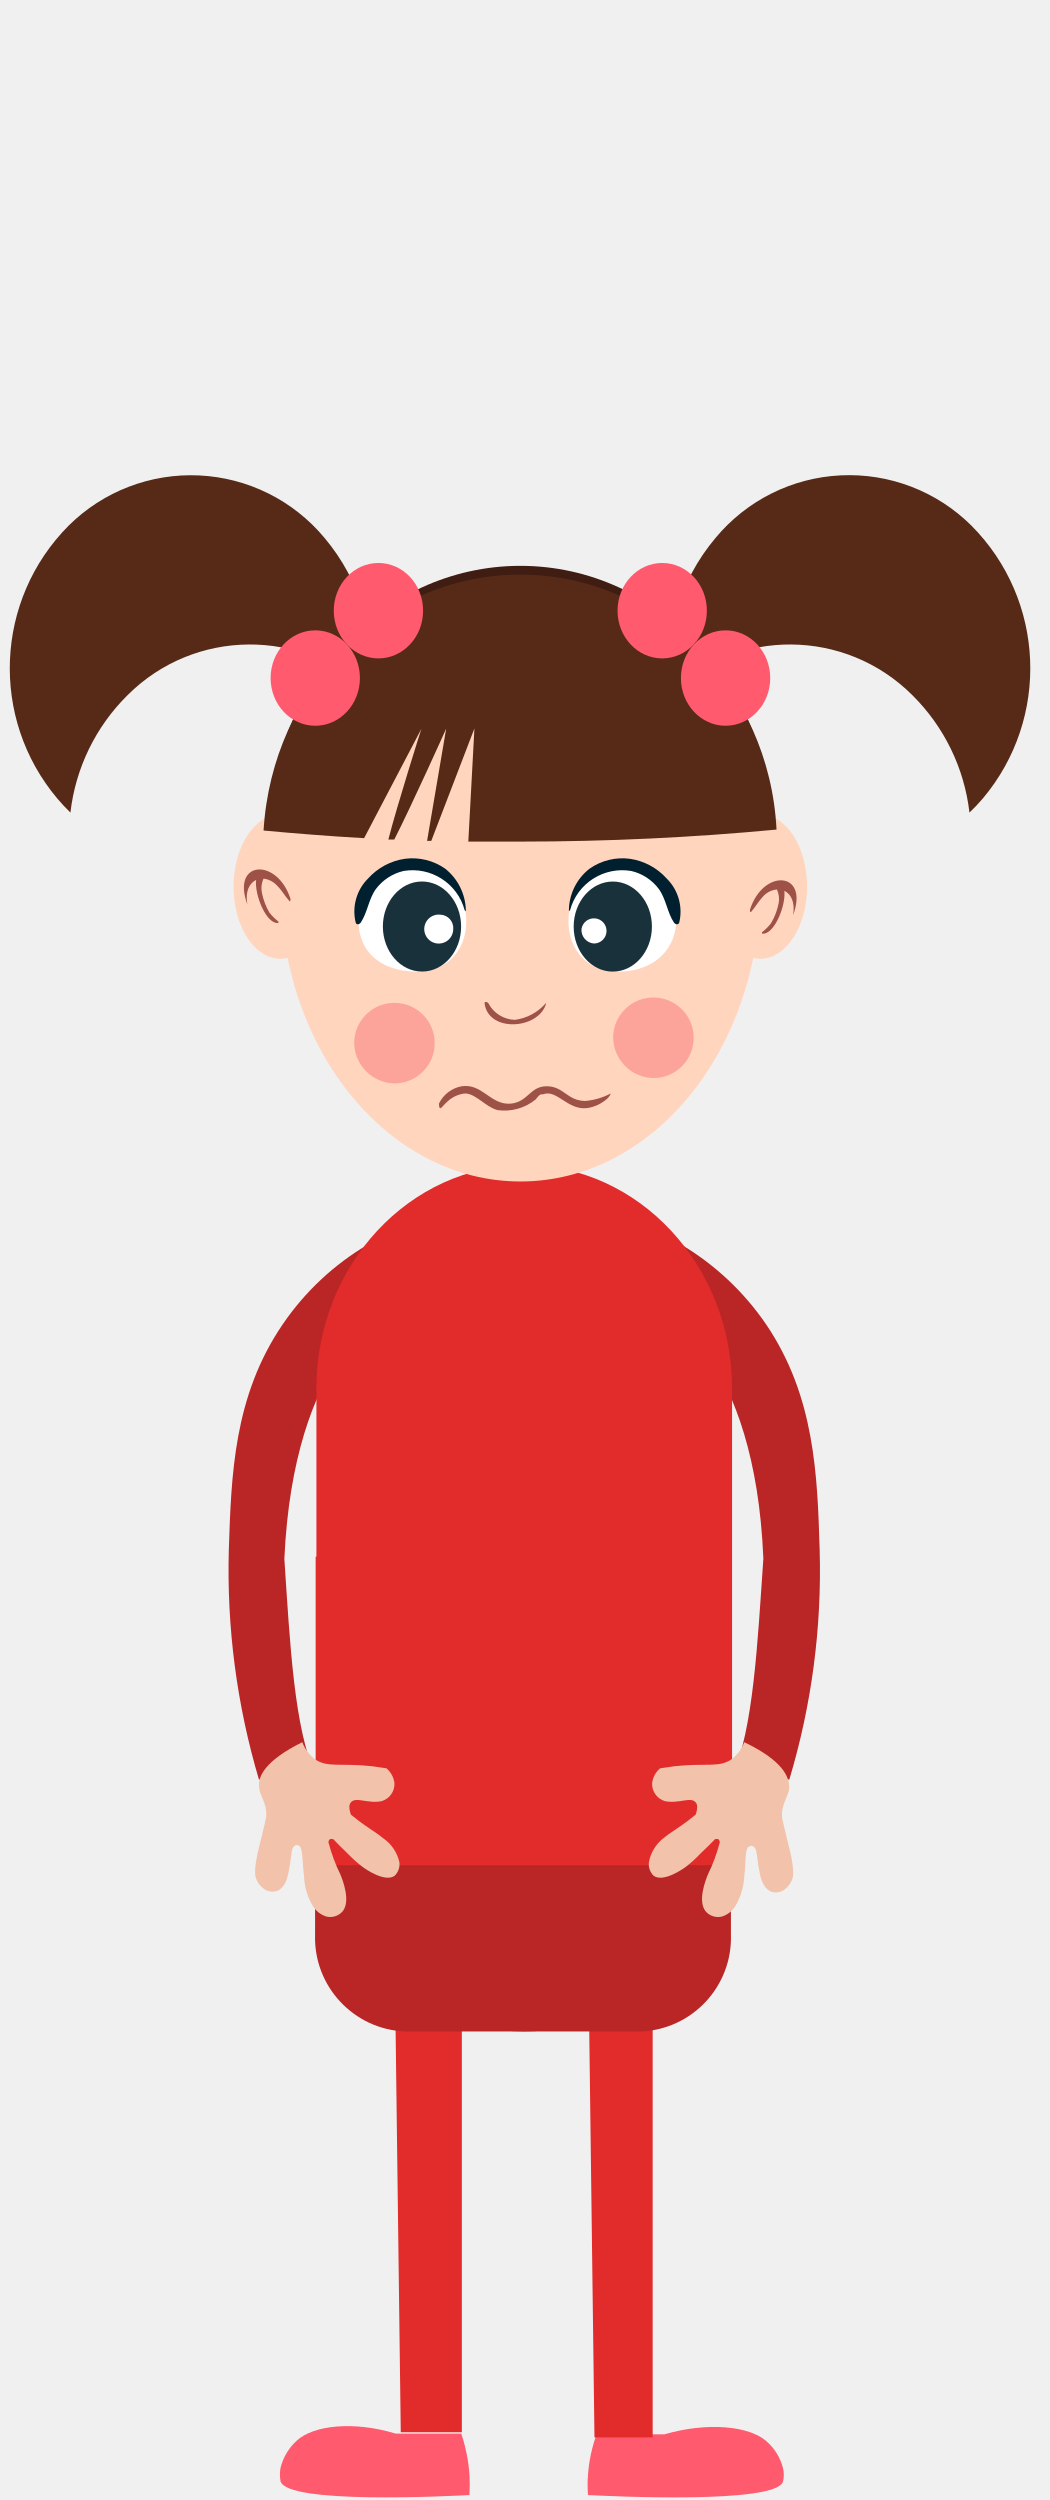
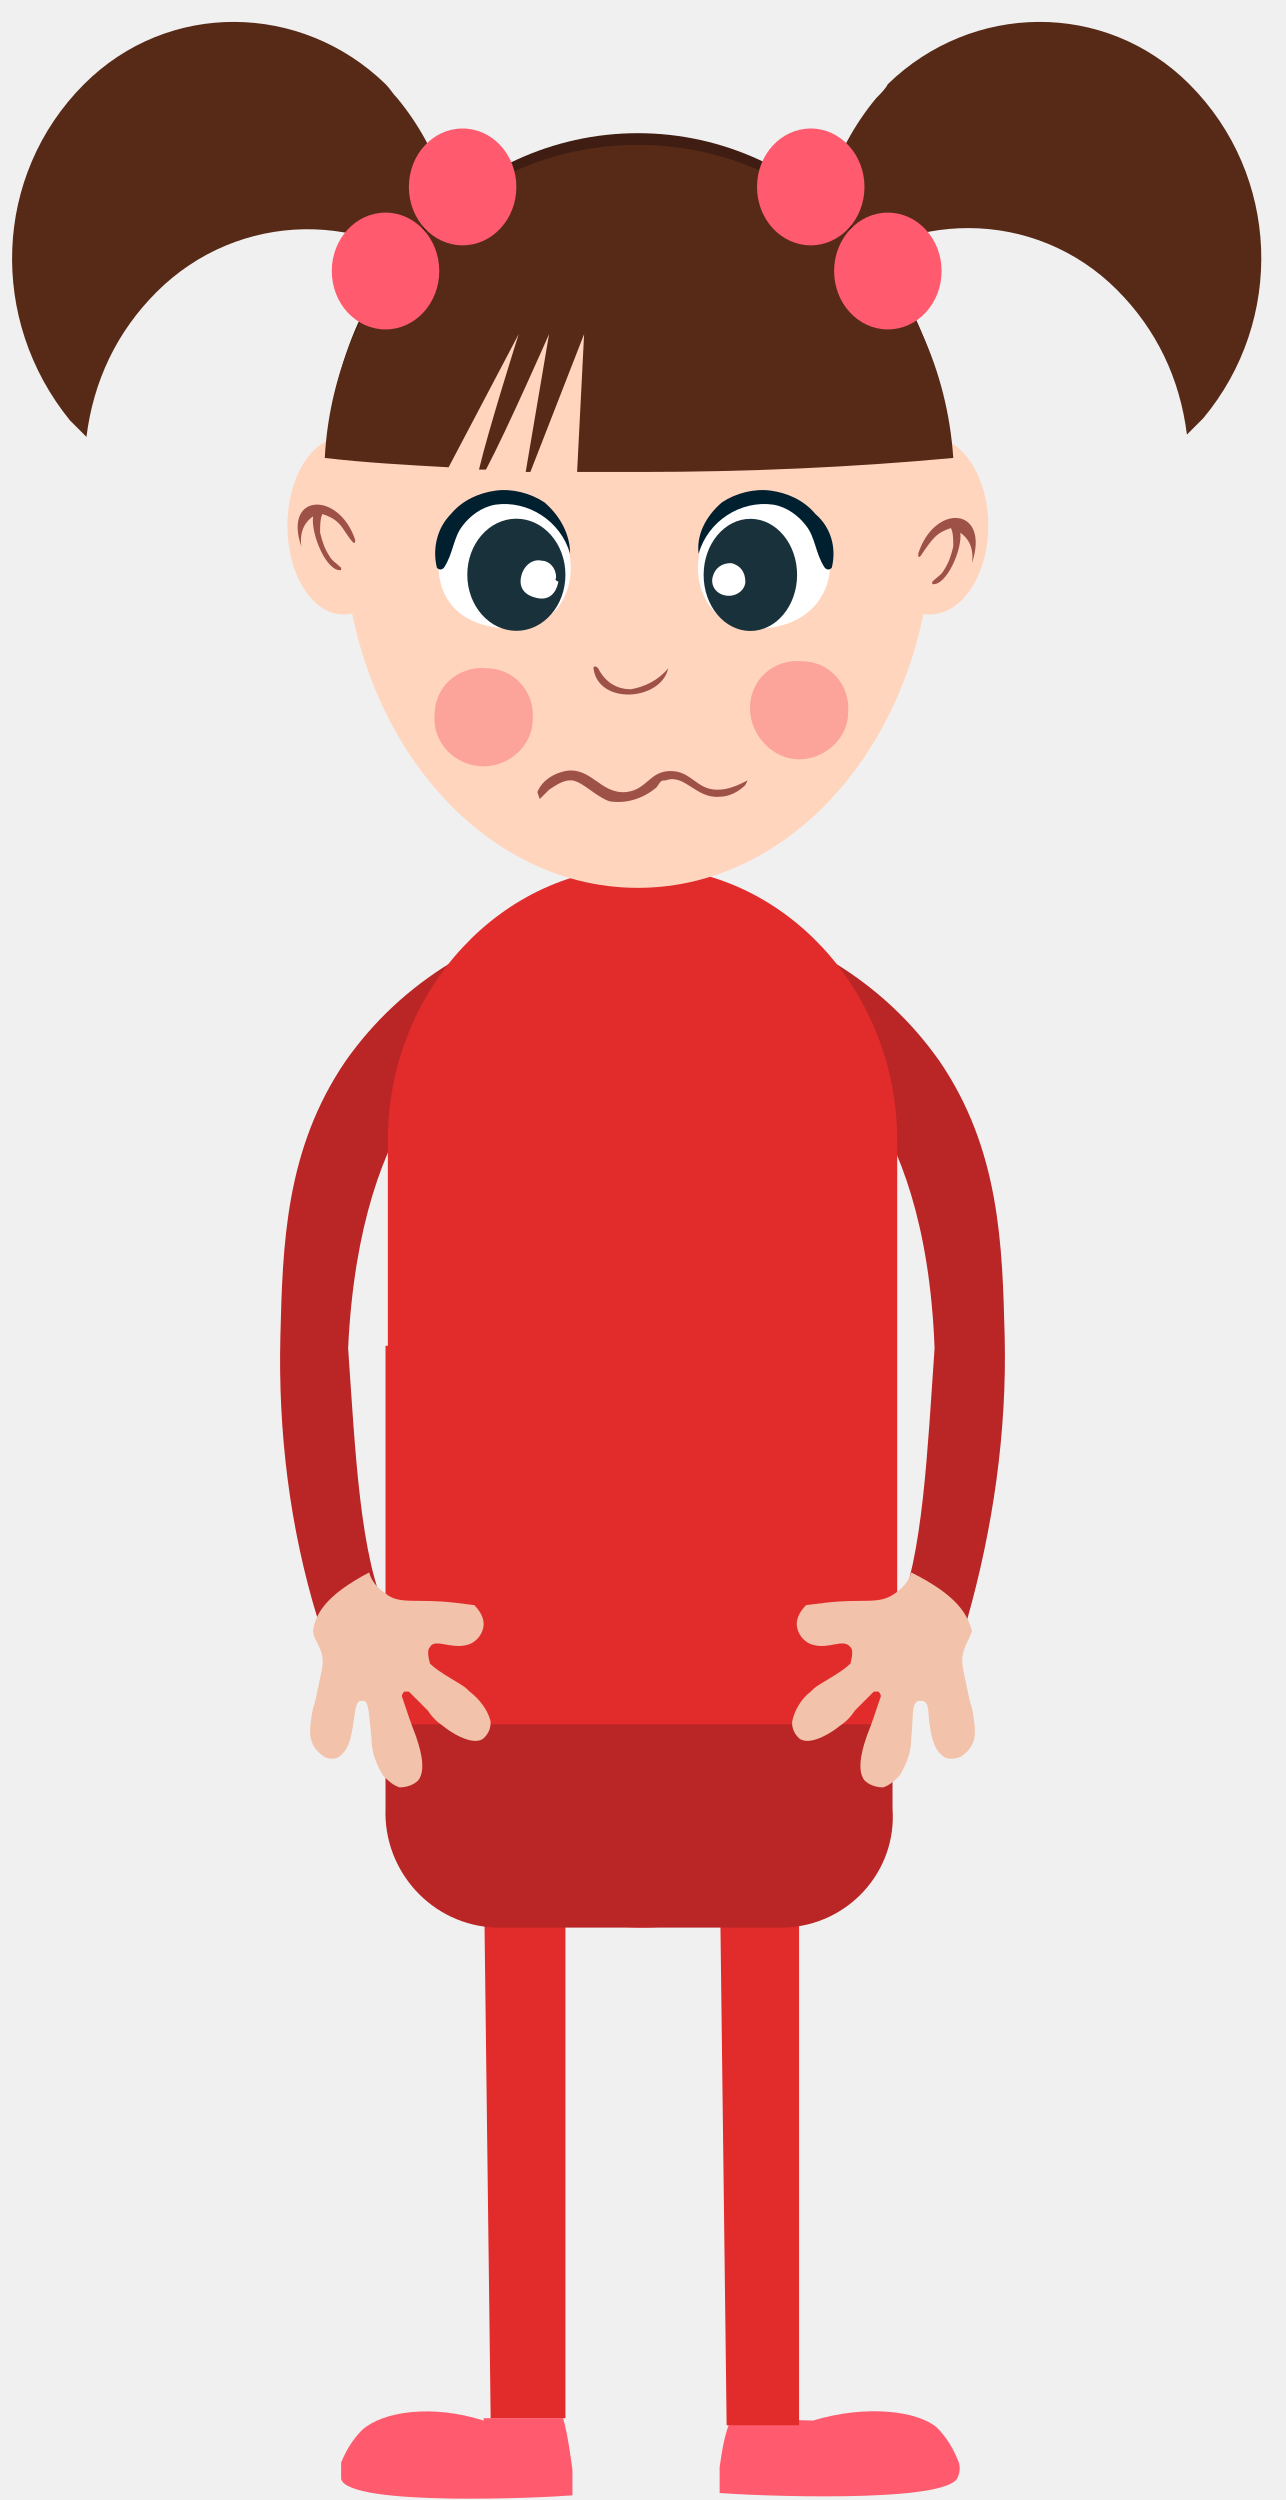
- <svg xmlns="http://www.w3.org/2000/svg" viewBox="0 0 55 131">
-   <defs>
-     <style>.cls-1{fill:#ba2525;}.cls-2{fill:#ff5a6e;}.cls-3{fill:#e22b2b;}.cls-4{fill:#f2c2aa;}.cls-5{fill:#572a17;}.cls-6{fill:#3f1d12;}.cls-7{fill:#ffd5be;}.cls-8{fill:#9e5147;}.cls-9{fill:#fca39a;}.cls-10{fill:#fff;}.cls-11{fill:#002030;}.cls-12{fill:#19313a;}</style>
-   </defs>
+ <svg xmlns="http://www.w3.org/2000/svg" version="1.1" id="Ebene_1" x="0px" y="0px" viewBox="0 0 55 107" style="enable-background:new 0 0 55 107;" xml:space="preserve">
+   <style type="text/css">
+ 	.st0{fill:#BA2525;}
+ 	.st1{fill:#FF5A6E;}
+ 	.st2{fill:#E22B2B;}
+ 	.st3{fill:#F2C2AA;}
+ 	.st4{fill:#572A17;}
+ 	.st5{fill:#3F1D12;}
+ 	.st6{fill:#FFD5BE;}
+ 	.st7{fill:#9E5147;}
+ 	.st8{fill:#FCA39A;}
+ 	.st9{fill:#FFFFFF;}
+ 	.st10{fill:#002030;}
+ 	.st11{fill:#19313A;}
+ </style>
  <g id="Flo">
-     <path class="cls-1" d="M13.57,93.25l3-.17c-1.16-2.41-1.38-7.06-1.67-11.4C15.39,71.07,20.11,68.5,21.19,68L19.3,65.2a14,14,0,0,0-4.49,4.2c-2.57,3.77-2.69,7.9-2.82,11.81A38.51,38.51,0,0,0,13.57,93.25Z" />
-     <path class="cls-1" d="M41.36,93.25l-3-.17C39.48,90.66,39.7,86,40,81.67c-.44-10.6-5.17-13.18-6.24-13.68l1.89-2.8a14.13,14.13,0,0,1,4.49,4.2c2.56,3.78,2.69,7.9,2.81,11.82A38,38,0,0,1,41.36,93.25Z" />
-     <path class="cls-2" d="M34.81,127.56c2.31-.67,4.46-.42,5.34.35a2.78,2.78,0,0,1,.88,1.42,1.54,1.54,0,0,1,0,.7c-.34,1.2-9.08.77-10.22.71a7.49,7.49,0,0,1,0-1.06,8,8,0,0,1,.45-2.12Z" />
-     <polygon class="cls-3" points="30.84 103.58 31.15 127.72 34.2 127.72 34.2 103.58 30.84 103.58" />
-     <path class="cls-2" d="M20.73,127.52c-2.24-.68-4.32-.42-5.17.36a2.87,2.87,0,0,0-.86,1.43,2,2,0,0,0,0,.71c.34,1.21,8.79.78,9.9.72a9.54,9.54,0,0,0,0-1.07,8.68,8.68,0,0,0-.43-2.15Z" />
-     <polygon class="cls-3" points="20.69 103.31 21 127.45 24.2 127.45 24.2 103.31 20.69 103.31" />
-     <path class="cls-3" d="M27.47,106.45h0c6,0,10.89-5.26,10.89-11.7v-22c0-6.44-4.9-11.7-10.89-11.7h0c-6,0-10.89,5.26-10.89,11.7v22C16.58,101.19,21.48,106.45,27.47,106.45Z" />
-     <path class="cls-1" d="M33.58,106.45H21.24a4.92,4.92,0,0,1-4.73-5.07V96.9a4.92,4.92,0,0,1,4.73-5.07H33.58A4.92,4.92,0,0,1,38.3,96.9v4.48A4.92,4.92,0,0,1,33.58,106.45Z" />
-     <rect class="cls-3" x="16.54" y="81.57" width="21.78" height="16.17" />
-     <path class="cls-4" d="M39,91.29a2,2,0,0,1-.66.89c-.65.46-1.31.19-3,.37l-.75.11a1.19,1.19,0,0,0-.42.79.94.94,0,0,0,.67.93c.73.15,1.35-.25,1.61.06.09.1.13.28,0,.65-.22.18-.55.44-1,.74s-.47.32-.67.48A2.07,2.07,0,0,0,34,97.59a.85.85,0,0,0,.25.7c.51.37,1.56-.37,1.69-.47a6.05,6.05,0,0,0,.73-.66c.34-.32.61-.59.79-.78a.24.24,0,0,1,.19,0,.23.23,0,0,1,.07.15,8.9,8.9,0,0,1-.63,1.7c-.12.3-.55,1.39-.11,1.93a.86.86,0,0,0,.84.27,1.28,1.28,0,0,0,.7-.53A3.41,3.41,0,0,0,39,98.33c.11-.91,0-1.5.29-1.59a.19.19,0,0,1,.15,0c.25.09.21.53.31,1.09s.18,1,.58,1.26a.78.78,0,0,0,.65,0,1.13,1.13,0,0,0,.57-.75c0-.1.07-.3-.13-1.25-.06-.26-.08-.32-.21-.85s-.22-.93-.23-1c-.06-.71.35-1.11.37-1.54C41.38,93.1,41,92.25,39,91.29Z" />
-     <path class="cls-4" d="M15.84,91.29a2,2,0,0,0,.66.89c.65.46,1.31.19,3,.37l.75.11a1.19,1.19,0,0,1,.42.79.94.94,0,0,1-.67.93c-.73.15-1.35-.25-1.61.06-.09.1-.13.28,0,.65.22.18.55.44,1,.74s.47.32.67.48a2.07,2.07,0,0,1,.87,1.28.85.85,0,0,1-.25.7c-.51.37-1.56-.37-1.69-.47a6.75,6.75,0,0,1-.74-.66c-.33-.32-.6-.59-.78-.78a.24.24,0,0,0-.19,0,.23.23,0,0,0-.07.15,8.9,8.9,0,0,0,.63,1.7c.12.3.55,1.39.11,1.93a.87.87,0,0,1-.84.27,1.28,1.28,0,0,1-.7-.53,3.29,3.29,0,0,1-.48-1.61c-.11-.91-.05-1.5-.29-1.59a.21.21,0,0,0-.16,0c-.24.09-.2.53-.3,1.09s-.18,1-.58,1.26a.78.78,0,0,1-.65,0,1.13,1.13,0,0,1-.57-.75c0-.1-.07-.3.13-1.25.06-.26.08-.32.21-.85s.22-.93.23-1c.06-.71-.35-1.11-.37-1.54C13.49,93.1,13.9,92.25,15.84,91.29Z" />
-     <path class="cls-5" d="M17,28.18a10.57,10.57,0,0,1,2.4,8.14,9.07,9.07,0,0,0-12.71.1,10.31,10.31,0,0,0-3,6.16A10,10,0,0,1,3,41.84a10.6,10.6,0,0,1,.6-14.3A9.1,9.1,0,0,1,17,28.18Z" />
-     <path class="cls-5" d="M37.5,28.18a10.57,10.57,0,0,0-2.41,8.14,9.07,9.07,0,0,1,12.71.1,10.33,10.33,0,0,1,3,6.16,9.85,9.85,0,0,0,.7-.74,10.6,10.6,0,0,0-.6-14.3A9.09,9.09,0,0,0,37.5,28.18Z" />
-     <ellipse class="cls-6" cx="27.27" cy="44.03" rx="13.26" ry="14.38" />
-     <ellipse class="cls-7" cx="27.27" cy="46.46" rx="12.57" ry="15.45" />
-     <ellipse class="cls-7" cx="14.69" cy="46.46" rx="2.45" ry="3.78" />
-     <ellipse class="cls-7" cx="39.84" cy="46.46" rx="2.45" ry="3.78" />
-     <path class="cls-5" d="M27.26,30.11c-7.18,0-13,5.94-13.45,13.41,1.73.16,3.49.3,5.27.4l3-5.73s-1.3,4.1-1.73,5.8h.31c.87-1.69,2.72-5.81,2.72-5.81l-1,5.88h.22l2.26-5.89-.32,5.93q1.35,0,2.7,0c4.62,0,9.12-.22,13.45-.63C40.32,36.05,34.45,30.11,27.26,30.11Z" />
-     <path class="cls-8" d="M39.3,47.66c0,.06,0,.18.06.12.22-.25.4-.57.62-.8a1.09,1.09,0,0,1,.73-.37,1.2,1.2,0,0,1,.08.77,3.21,3.21,0,0,1-.39,1,2.61,2.61,0,0,1-.47.47s0,.07,0,.07c.62.1,1.26-1.45,1.17-2.24.34.16.57.58.46,1.27,0,0,0,0,0,0C42.41,45.66,40,45.49,39.3,47.66Z" />
-     <path class="cls-8" d="M15.22,47.09c0,.07,0,.18-.06.12-.22-.24-.4-.57-.63-.79a1.14,1.14,0,0,0-.72-.38,1.21,1.21,0,0,0-.08.77,3.34,3.34,0,0,0,.38,1,2.72,2.72,0,0,0,.48.48s0,.07,0,.07c-.62.1-1.26-1.46-1.17-2.25-.34.16-.58.58-.46,1.28,0,0,0,0,0,0C12.11,45.09,14.51,44.92,15.22,47.09Z" />
-     <ellipse class="cls-2" cx="34.7" cy="32" rx="2.34" ry="2.5" />
-     <ellipse class="cls-2" cx="38.02" cy="35.53" rx="2.34" ry="2.5" />
-     <ellipse class="cls-2" cx="19.83" cy="32" rx="2.34" ry="2.5" />
-     <ellipse class="cls-2" cx="16.52" cy="35.53" rx="2.34" ry="2.5" />
-     <path class="cls-9" d="M18.56,54.58a2.11,2.11,0,1,1,2.11,2.19A2.15,2.15,0,0,1,18.56,54.58Z" />
-     <path class="cls-9" d="M32.13,54.3a2.11,2.11,0,1,1,2.11,2.19A2.15,2.15,0,0,1,32.13,54.3Z" />
-     <path class="cls-8" d="M28.59,52.58a2.59,2.59,0,0,1-1.61.86,1.62,1.62,0,0,1-1.39-.87c-.06-.09-.22-.09-.2,0,.2,1.57,2.87,1.37,3.23,0,0,0,0-.06,0,0Z" />
-     <path class="cls-10" d="M32.56,45.27a2.8,2.8,0,0,0-2.65,2.1c-.48,1.83.49,3.61,2.62,3.54s3.1-1.63,2.87-3.08A2.76,2.76,0,0,0,32.56,45.27Z" />
-     <path class="cls-11" d="M29.87,47.7a2.83,2.83,0,0,1,3.21-2.06,2.51,2.51,0,0,1,1.44.94c.39.54.44,1.23.8,1.77.06.08.21.14.27,0a2.44,2.44,0,0,0-.66-2.32A3.21,3.21,0,0,0,33,45a3,3,0,0,0-2.11.52,2.81,2.81,0,0,0-1.08,2.17c0,.06,0,.09.05,0Z" />
-     <ellipse class="cls-12" cx="32.11" cy="48.55" rx="2.36" ry="2.05" transform="translate(-16.54 80.51) rotate(-89.82)" />
-     <path class="cls-10" d="M30.47,48.68a.66.66,0,1,1,.65.76A.71.71,0,0,1,30.47,48.68Z" />
-     <path class="cls-10" d="M21.66,45.27a2.8,2.8,0,0,1,2.65,2.1c.48,1.83-.48,3.61-2.61,3.54-2.29-.08-3.11-1.63-2.87-3.08A2.75,2.75,0,0,1,21.66,45.27Z" />
-     <path class="cls-11" d="M24.35,47.7a2.83,2.83,0,0,0-3.21-2.06,2.54,2.54,0,0,0-1.44.94c-.39.54-.44,1.23-.8,1.77-.06.08-.21.14-.26,0a2.44,2.44,0,0,1,.65-2.32A3.21,3.21,0,0,1,21.22,45a3,3,0,0,1,2.11.52,2.87,2.87,0,0,1,1.08,2.17c0,.06,0,.09-.06,0Z" />
-     <ellipse class="cls-12" cx="22.11" cy="48.55" rx="2.05" ry="2.36" transform="translate(-0.15 0.07) rotate(-0.18)" />
-     <path class="cls-10" d="M23.75,48.68a.7.7,0,0,0-.66-.75.76.76,0,1,0,.66.75Z" />
-     <path class="cls-8" d="M23,57.83a1.65,1.65,0,0,1,1.19-.91c1.1-.16,1.51,1,2.58.91.91-.09,1-.92,1.89-.91s1.06.76,2,.77A3.5,3.5,0,0,0,32,57.3c0,.05-.09.17-.14.23a2,2,0,0,1-1.14.54c-1,.08-1.55-1-2.26-.73-.16,0-.18,0-.39.27a2.59,2.59,0,0,1-2,.56c-.62-.17-1.09-.81-1.64-.87h-.09a1.59,1.59,0,0,0-.86.39c-.23.19-.36.41-.42.38S23,57.85,23,57.83Z" />
+     <path class="st0" d="M13.6,69.3l3-0.2c-1.2-2.4-1.4-7.1-1.7-11.4c0.5-10.6,5.2-13.2,6.3-13.7l-1.9-2.8c-1.8,1.1-3.3,2.5-4.5,4.2   c-2.6,3.8-2.7,7.9-2.8,11.8C11.9,61.3,12.4,65.4,13.6,69.3z" />
+     <path class="st0" d="M41.4,69.3l-3-0.2c1.1-2.4,1.3-7.1,1.6-11.4c-0.4-10.6-5.2-13.2-6.2-13.7l1.9-2.8c1.8,1.1,3.3,2.5,4.5,4.2   c2.6,3.8,2.7,7.9,2.8,11.8C43.1,61.3,42.5,65.4,41.4,69.3z" />
+     <path class="st1" d="M34.8,103.6c2.3-0.7,4.5-0.4,5.3,0.3c0.4,0.4,0.7,0.9,0.9,1.4c0.1,0.2,0.1,0.5,0,0.7   c-0.3,1.2-9.1,0.8-10.2,0.7c0-0.4,0-0.7,0-1.1c0.1-0.7,0.2-1.4,0.5-2.1L34.8,103.6z" />
+     <polygon class="st2" points="30.8,79.6 31.1,103.8 34.2,103.8 34.2,79.6  " />
+     <path class="st1" d="M20.7,103.6c-2.2-0.7-4.3-0.4-5.2,0.4c-0.4,0.4-0.7,0.9-0.9,1.4c0,0.2,0,0.5,0,0.7c0.3,1.2,8.8,0.8,9.9,0.7   c0-0.4,0-0.7,0-1.1c-0.1-0.7-0.2-1.5-0.4-2.2H20.7z" />
+     <polygon class="st2" points="20.7,79.4 21,103.5 24.2,103.5 24.2,79.4  " />
+     <path class="st2" d="M27.5,82.5L27.5,82.5c6,0,10.9-5.3,10.9-11.7v-22c0-6.4-4.9-11.7-10.9-11.7l0,0c-6,0-10.9,5.3-10.9,11.7v22   C16.6,77.2,21.5,82.5,27.5,82.5z" />
+     <path class="st0" d="M33.6,82.5H21.2c-2.7-0.1-4.8-2.4-4.7-5.1v-4.5c-0.1-2.7,2-5,4.7-5.1h12.3c2.7,0.1,4.8,2.4,4.7,5.1v4.5   C38.4,80.1,36.3,82.4,33.6,82.5z" />
+     <rect x="16.5" y="57.6" class="st2" width="21.8" height="16.2" />
+     <path class="st3" d="M39,67.3c-0.1,0.4-0.4,0.7-0.7,0.9c-0.7,0.5-1.3,0.2-3,0.4l-0.8,0.1c-0.2,0.2-0.4,0.5-0.4,0.8   c0,0.4,0.3,0.8,0.7,0.9c0.7,0.2,1.3-0.3,1.6,0.1c0.1,0.1,0.1,0.3,0,0.7c-0.2,0.2-0.5,0.4-1,0.7s-0.5,0.3-0.7,0.5   c-0.4,0.3-0.7,0.8-0.8,1.3c0,0.3,0.1,0.5,0.3,0.7c0.5,0.4,1.6-0.4,1.7-0.5c0.3-0.2,0.5-0.4,0.7-0.7c0.3-0.3,0.6-0.6,0.8-0.8   c0.1,0,0.1,0,0.2,0c0,0,0.1,0.1,0.1,0.2c-0.2,0.6-0.4,1.2-0.6,1.7c-0.1,0.3-0.5,1.4-0.1,1.9c0.2,0.2,0.5,0.3,0.8,0.3   c0.3-0.1,0.5-0.3,0.7-0.5c0.3-0.5,0.5-1,0.5-1.6c0.1-0.9,0-1.5,0.3-1.6c0,0,0.1,0,0.2,0c0.3,0.1,0.2,0.5,0.3,1.1s0.2,1,0.6,1.3   c0.2,0.1,0.4,0.1,0.7,0c0.3-0.2,0.5-0.4,0.6-0.8c0-0.1,0.1-0.3-0.1-1.3c-0.1-0.3-0.1-0.3-0.2-0.8s-0.2-0.9-0.2-1   c-0.1-0.7,0.3-1.1,0.4-1.5C41.4,69.1,41,68.3,39,67.3z" />
+     <path class="st3" d="M15.8,67.3c0.1,0.4,0.4,0.7,0.7,0.9c0.6,0.5,1.3,0.2,3,0.4l0.8,0.1c0.2,0.2,0.4,0.5,0.4,0.8   c0,0.4-0.3,0.8-0.7,0.9c-0.7,0.2-1.4-0.3-1.6,0.1c-0.1,0.1-0.1,0.3,0,0.7c0.2,0.2,0.5,0.4,1,0.7s0.5,0.3,0.7,0.5   c0.4,0.3,0.8,0.8,0.9,1.3c0,0.3-0.1,0.5-0.3,0.7c-0.5,0.4-1.6-0.4-1.7-0.5c-0.3-0.2-0.5-0.4-0.7-0.7c-0.3-0.3-0.6-0.6-0.8-0.8   c-0.1,0-0.1,0-0.2,0c0,0-0.1,0.1-0.1,0.2c0.2,0.6,0.4,1.2,0.6,1.7c0.1,0.3,0.5,1.4,0.1,1.9c-0.2,0.2-0.5,0.3-0.8,0.3   c-0.3-0.1-0.5-0.3-0.7-0.5c-0.3-0.5-0.5-1-0.5-1.6c-0.1-0.9-0.1-1.5-0.3-1.6c-0.1,0-0.1,0-0.2,0c-0.2,0.1-0.2,0.5-0.3,1.1   s-0.2,1-0.6,1.3c-0.2,0.1-0.4,0.1-0.6,0c-0.3-0.2-0.5-0.4-0.6-0.8c0-0.1-0.1-0.3,0.1-1.3c0.1-0.3,0.1-0.3,0.2-0.8s0.2-0.9,0.2-1   c0.1-0.7-0.4-1.1-0.4-1.5C13.5,69.1,13.9,68.3,15.8,67.3z" />
+     <path class="st4" d="M17,4.2c1.9,2.3,2.8,5.2,2.4,8.1C15.8,8.9,10.2,9,6.7,12.5c-1.7,1.7-2.7,3.8-3,6.2c-0.2-0.2-0.5-0.5-0.7-0.7   C-0.5,13.7-0.3,7.5,3.6,3.6C7.2,0,12.9,0.1,16.5,3.6C16.7,3.8,16.8,4,17,4.2z" />
+     <path class="st4" d="M37.5,4.2c-1.9,2.3-2.8,5.2-2.4,8.1c3.6-3.4,9.2-3.4,12.7,0.1c1.7,1.7,2.7,3.8,3,6.2c0.2-0.2,0.5-0.5,0.7-0.7   c3.5-4.2,3.3-10.4-0.6-14.3C47.3,0,41.6,0.1,38,3.6C37.9,3.8,37.7,4,37.5,4.2z" />
+     <ellipse class="st5" cx="27.3" cy="20.1" rx="13.3" ry="14.4" />
+     <ellipse class="st6" cx="27.3" cy="22.5" rx="12.6" ry="15.5" />
+     <ellipse class="st6" cx="14.7" cy="22.5" rx="2.4" ry="3.8" />
+     <ellipse class="st6" cx="39.8" cy="22.5" rx="2.5" ry="3.8" />
+     <path class="st4" d="M27.3,6.2c-7.2,0-13,5.9-13.4,13.4c1.7,0.2,3.5,0.3,5.3,0.4l3-5.7c0,0-1.3,4.1-1.7,5.8h0.3   c0.9-1.7,2.7-5.8,2.7-5.8l-1,5.9h0.2l2.3-5.9l-0.3,5.9c0.9,0,1.8,0,2.7,0c4.6,0,9.1-0.2,13.4-0.6C40.3,12.1,34.5,6.2,27.3,6.2z" />
+     <path class="st7" d="M39.3,23.7c0,0.1,0,0.2,0.1,0.1c0.2-0.3,0.4-0.6,0.6-0.8c0.2-0.2,0.4-0.3,0.7-0.4c0.1,0.2,0.1,0.5,0.1,0.8   c-0.1,0.4-0.2,0.7-0.4,1c-0.1,0.2-0.3,0.3-0.5,0.5V25c0.6,0.1,1.3-1.5,1.2-2.2c0.3,0.2,0.6,0.6,0.5,1.3l0,0   C42.4,21.7,40,21.5,39.3,23.7z" />
+     <path class="st7" d="M15.2,23.1c0,0.1,0,0.2-0.1,0.1c-0.2-0.2-0.4-0.6-0.6-0.8c-0.2-0.2-0.4-0.3-0.7-0.4c-0.1,0.2-0.1,0.5-0.1,0.8   c0.1,0.4,0.2,0.7,0.4,1c0.1,0.2,0.3,0.3,0.5,0.5v0.1c-0.6,0.1-1.3-1.5-1.2-2.3c-0.3,0.2-0.6,0.6-0.5,1.3l0,0   C12.1,21.1,14.5,21,15.2,23.1z" />
+     <ellipse class="st1" cx="34.7" cy="8" rx="2.3" ry="2.5" />
+     <ellipse class="st1" cx="38" cy="11.6" rx="2.3" ry="2.5" />
+     <ellipse class="st1" cx="19.8" cy="8" rx="2.3" ry="2.5" />
+     <ellipse class="st1" cx="16.5" cy="11.6" rx="2.3" ry="2.5" />
+     <path class="st8" d="M18.6,30.6c0-1.2,1-2.1,2.2-2c1.2,0,2.1,1,2,2.2c0,1.1-1,2-2.1,2C19.5,32.8,18.5,31.8,18.6,30.6   C18.6,30.6,18.6,30.6,18.6,30.6z" />
+     <path class="st8" d="M32.1,30.3c0-1.2,1-2.1,2.2-2c1.2,0,2.1,1,2,2.2c0,1.1-1,2-2.1,2C33.1,32.5,32.1,31.5,32.1,30.3   C32.1,30.3,32.1,30.3,32.1,30.3z" />
+     <path class="st7" d="M28.6,28.6c-0.4,0.5-1,0.8-1.6,0.9c-0.6,0-1.1-0.3-1.4-0.9c-0.1-0.1-0.2-0.1-0.2,0   C25.6,30.2,28.3,30,28.6,28.6C28.6,28.6,28.6,28.6,28.6,28.6L28.6,28.6z" />
+     <path class="st9" d="M32.6,21.3c-1.3,0-2.3,0.9-2.6,2.1c-0.5,1.8,0.5,3.6,2.6,3.5s3.1-1.6,2.9-3.1C35.3,22.4,34,21.3,32.6,21.3z" />
+     <path class="st10" d="M29.9,23.7c0.4-1.4,1.8-2.3,3.2-2.1c0.6,0.1,1.1,0.5,1.4,0.9c0.4,0.5,0.4,1.2,0.8,1.8c0.1,0.1,0.2,0.1,0.3,0   c0.2-0.8,0-1.7-0.7-2.3c-0.5-0.6-1.2-0.9-1.9-1c-0.7-0.1-1.5,0.1-2.1,0.5C30.2,22.1,29.8,22.9,29.9,23.7   C29.8,23.8,29.8,23.8,29.9,23.7L29.9,23.7z" />
+     <ellipse transform="matrix(3.141593e-03 -1 1 3.141593e-03 7.4147 56.6284)" class="st11" cx="32.1" cy="24.6" rx="2.4" ry="2" />
+     <path class="st9" d="M30.5,24.7c0.1-0.4,0.4-0.6,0.8-0.6c0.4,0.1,0.6,0.4,0.6,0.8c0,0.3-0.3,0.6-0.7,0.6   C30.7,25.5,30.4,25.1,30.5,24.7z" />
+     <path class="st9" d="M21.7,21.3c1.3,0,2.3,0.9,2.6,2.1c0.5,1.8-0.5,3.6-2.6,3.5c-2.3-0.1-3.1-1.6-2.9-3.1   C18.9,22.4,20.2,21.3,21.7,21.3z" />
+     <path class="st10" d="M24.4,23.7c-0.4-1.4-1.8-2.3-3.2-2.1c-0.6,0.1-1.1,0.5-1.4,0.9c-0.4,0.5-0.4,1.2-0.8,1.8   c-0.1,0.1-0.2,0.1-0.3,0c-0.2-0.8,0-1.7,0.6-2.3c0.5-0.6,1.2-0.9,1.9-1c0.7-0.1,1.5,0.1,2.1,0.5C24,22.1,24.4,22.9,24.4,23.7   C24.4,23.8,24.4,23.8,24.4,23.7L24.4,23.7z" />
+     <ellipse transform="matrix(1 -3.141572e-03 3.141572e-03 1 -7.715175e-02 6.958945e-02)" class="st11" cx="22.1" cy="24.6" rx="2.1" ry="2.4" />
+     <path class="st9" d="M23.8,24.7c0-0.4-0.3-0.7-0.6-0.7c0,0,0,0,0,0c-0.4-0.1-0.8,0.2-0.9,0.7s0.2,0.8,0.7,0.9s0.8-0.2,0.9-0.7   C23.7,24.8,23.8,24.8,23.8,24.7z" />
+     <path class="st7" d="M23,33.9c0.2-0.5,0.7-0.8,1.2-0.9c1.1-0.2,1.5,1,2.6,0.9c0.9-0.1,1-0.9,1.9-0.9s1.1,0.8,2,0.8   c0.5,0,0.9-0.2,1.3-0.4c0,0-0.1,0.2-0.1,0.2c-0.3,0.3-0.7,0.5-1.1,0.5c-1,0.1-1.5-1-2.3-0.7c-0.2,0-0.2,0-0.4,0.3   c-0.6,0.5-1.3,0.7-2,0.6c-0.6-0.2-1.1-0.8-1.6-0.9h-0.1c-0.3,0-0.6,0.2-0.9,0.4c-0.2,0.2-0.4,0.4-0.4,0.4S23,33.9,23,33.9z" />
  </g>
</svg>
